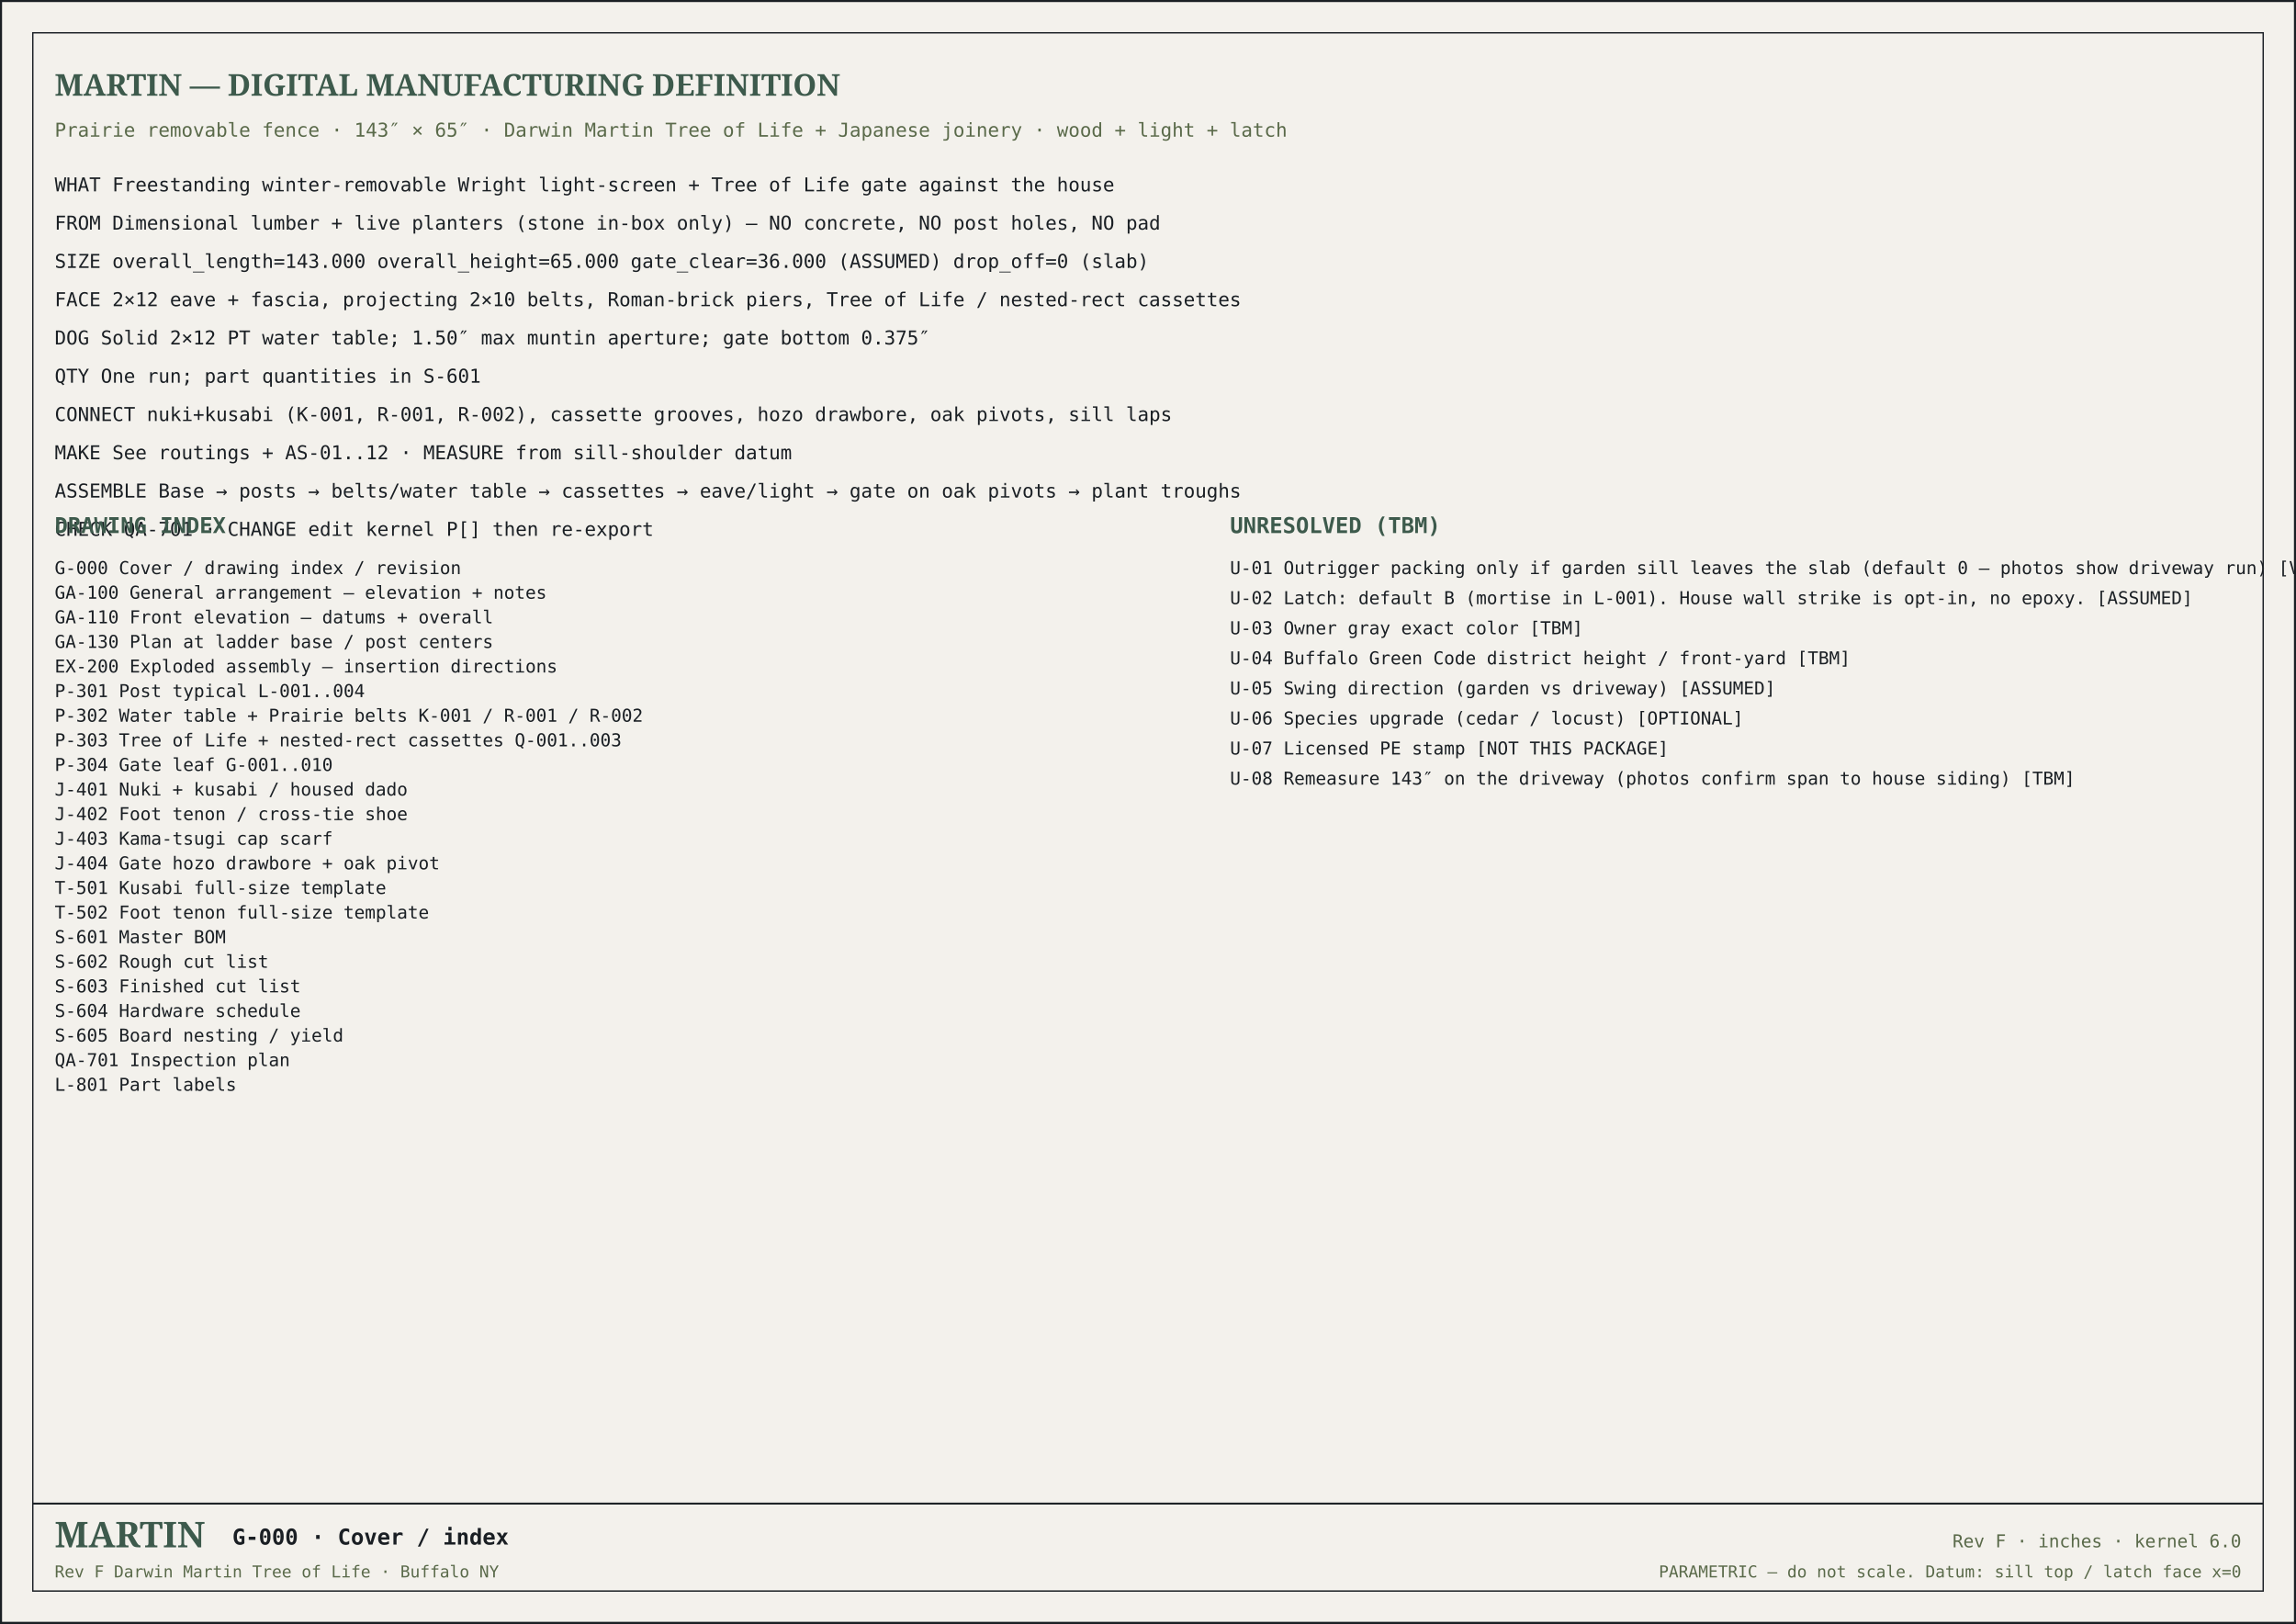
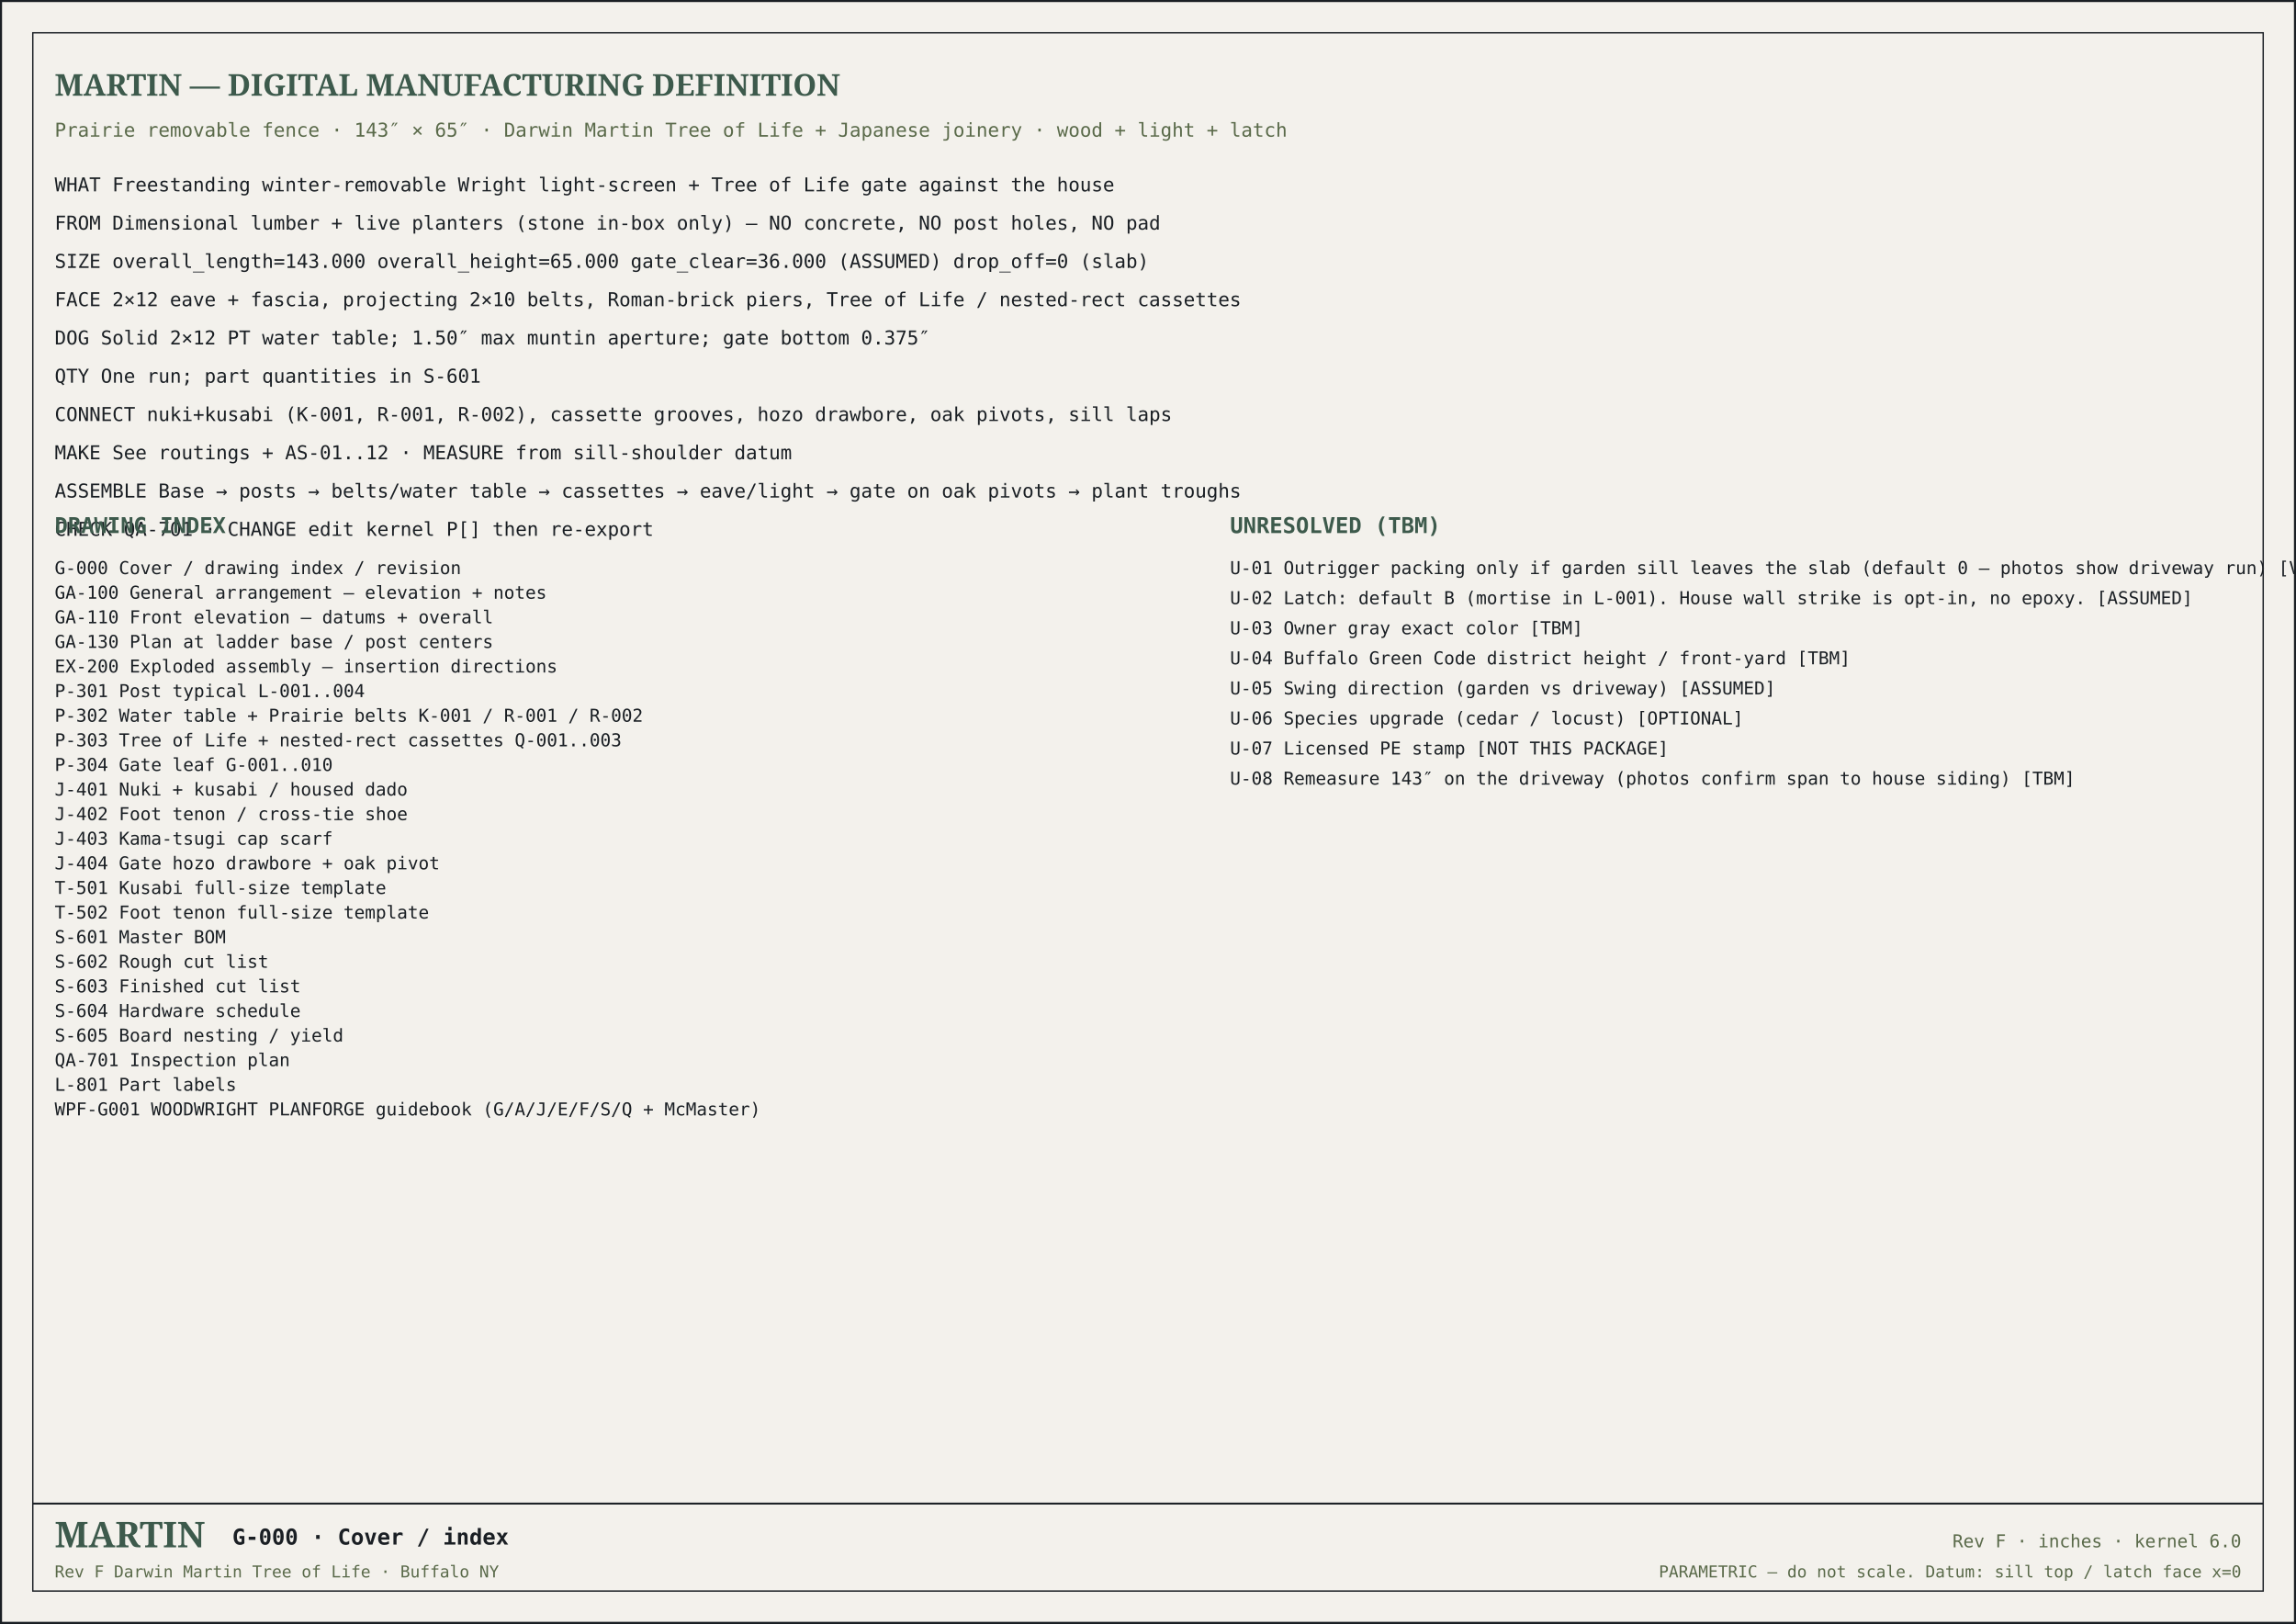
<svg xmlns="http://www.w3.org/2000/svg" width="1680" height="1188" viewBox="0 0 1680 1188">
  <rect x="0.0" y="0.0" width="1680.0" height="1188.0" fill="#f3f1ec" stroke="#1a1f24" stroke-width="3" />
  <rect x="24.0" y="24.0" width="1632.0" height="1140.0" fill="none" stroke="#1a1f24" stroke-width="1" />
  <line x1="24.0" y1="1100.0" x2="1656.0" y2="1100.0" stroke="#1a1f24" stroke-width="1.4" />
  <text x="40.0" y="1132.0" font-family="Georgia, serif" font-size="26" fill="#3d5a4c" text-anchor="start" font-weight="600">MARTIN</text>
  <text x="170.0" y="1130.0" font-family="IBM Plex Mono, Menlo, monospace" font-size="16" fill="#1a1f24" text-anchor="start" font-weight="600">G-000  ·  Cover / index</text>
  <text x="40.0" y="1154.0" font-family="IBM Plex Mono, Menlo, monospace" font-size="12" fill="#5a6a4a" text-anchor="start">Rev F Darwin Martin Tree of Life · Buffalo NY</text>
  <text x="1640.0" y="1132.0" font-family="IBM Plex Mono, Menlo, monospace" font-size="13" fill="#5a6a4a" text-anchor="end">Rev F  ·  inches  ·  kernel 6.0</text>
  <text x="1640.0" y="1154.0" font-family="IBM Plex Mono, Menlo, monospace" font-size="12" fill="#5a6a4a" text-anchor="end">PARAMETRIC — do not scale. Datum: sill top / latch face x=0</text>
  <text x="40.0" y="70.0" font-family="Georgia, serif" font-size="22" fill="#3d5a4c" text-anchor="start" font-weight="600">MARTIN — DIGITAL MANUFACTURING DEFINITION</text>
  <text x="40.0" y="100.0" font-family="IBM Plex Mono, Menlo, monospace" font-size="14" fill="#5a6a4a" text-anchor="start">Prairie removable fence  ·  143″ × 65″  ·  Darwin Martin Tree of Life + Japanese joinery  ·  wood + light + latch</text>
  <text x="40.0" y="140.0" font-family="IBM Plex Mono, Menlo, monospace" font-size="14" fill="#1a1f24" text-anchor="start">WHAT  Freestanding winter-removable Wright light-screen + Tree of Life gate against the house</text>
  <text x="40.0" y="168.0" font-family="IBM Plex Mono, Menlo, monospace" font-size="14" fill="#1a1f24" text-anchor="start">FROM  Dimensional lumber + live planters (stone in-box only) — NO concrete, NO post holes, NO pad</text>
  <text x="40.0" y="196.0" font-family="IBM Plex Mono, Menlo, monospace" font-size="14" fill="#1a1f24" text-anchor="start">SIZE  overall_length=143.000  overall_height=65.000  gate_clear=36.000 (ASSUMED)  drop_off=0 (slab)</text>
  <text x="40.0" y="224.0" font-family="IBM Plex Mono, Menlo, monospace" font-size="14" fill="#1a1f24" text-anchor="start">FACE  2×12 eave + fascia, projecting 2×10 belts, Roman-brick piers, Tree of Life / nested-rect cassettes</text>
  <text x="40.0" y="252.0" font-family="IBM Plex Mono, Menlo, monospace" font-size="14" fill="#1a1f24" text-anchor="start">DOG   Solid 2×12 PT water table; 1.50″ max muntin aperture; gate bottom 0.375″</text>
  <text x="40.0" y="280.0" font-family="IBM Plex Mono, Menlo, monospace" font-size="14" fill="#1a1f24" text-anchor="start">QTY   One run; part quantities in S-601</text>
  <text x="40.0" y="308.0" font-family="IBM Plex Mono, Menlo, monospace" font-size="14" fill="#1a1f24" text-anchor="start">CONNECT  nuki+kusabi (K-001, R-001, R-002), cassette grooves, hozo drawbore, oak pivots, sill laps</text>
  <text x="40.0" y="336.0" font-family="IBM Plex Mono, Menlo, monospace" font-size="14" fill="#1a1f24" text-anchor="start">MAKE  See routings + AS-01..12  ·  MEASURE from sill-shoulder datum</text>
  <text x="40.0" y="364.0" font-family="IBM Plex Mono, Menlo, monospace" font-size="14" fill="#1a1f24" text-anchor="start">ASSEMBLE  Base → posts → belts/water table → cassettes → eave/light → gate on oak pivots → plant troughs</text>
  <text x="40.0" y="392.0" font-family="IBM Plex Mono, Menlo, monospace" font-size="14" fill="#1a1f24" text-anchor="start">CHECK  QA-701  ·  CHANGE  edit kernel P[] then re-export</text>
  <text x="40.0" y="390.0" font-family="IBM Plex Mono, Menlo, monospace" font-size="16" fill="#3d5a4c" text-anchor="start" font-weight="600">DRAWING INDEX</text>
  <text x="40.0" y="420.0" font-family="IBM Plex Mono, Menlo, monospace" font-size="13" fill="#1a1f24" text-anchor="start">G-000    Cover / drawing index / revision</text>
  <text x="40.0" y="438.0" font-family="IBM Plex Mono, Menlo, monospace" font-size="13" fill="#1a1f24" text-anchor="start">GA-100   General arrangement — elevation + notes</text>
  <text x="40.0" y="456.0" font-family="IBM Plex Mono, Menlo, monospace" font-size="13" fill="#1a1f24" text-anchor="start">GA-110   Front elevation — datums + overall</text>
  <text x="40.0" y="474.0" font-family="IBM Plex Mono, Menlo, monospace" font-size="13" fill="#1a1f24" text-anchor="start">GA-130   Plan at ladder base / post centers</text>
  <text x="40.0" y="492.0" font-family="IBM Plex Mono, Menlo, monospace" font-size="13" fill="#1a1f24" text-anchor="start">EX-200   Exploded assembly — insertion directions</text>
  <text x="40.0" y="510.0" font-family="IBM Plex Mono, Menlo, monospace" font-size="13" fill="#1a1f24" text-anchor="start">P-301    Post typical L-001..004</text>
  <text x="40.0" y="528.0" font-family="IBM Plex Mono, Menlo, monospace" font-size="13" fill="#1a1f24" text-anchor="start">P-302    Water table + Prairie belts K-001 / R-001 / R-002</text>
  <text x="40.0" y="546.0" font-family="IBM Plex Mono, Menlo, monospace" font-size="13" fill="#1a1f24" text-anchor="start">P-303    Tree of Life + nested-rect cassettes Q-001..003</text>
  <text x="40.0" y="564.0" font-family="IBM Plex Mono, Menlo, monospace" font-size="13" fill="#1a1f24" text-anchor="start">P-304    Gate leaf G-001..010</text>
  <text x="40.0" y="582.0" font-family="IBM Plex Mono, Menlo, monospace" font-size="13" fill="#1a1f24" text-anchor="start">J-401    Nuki + kusabi / housed dado</text>
  <text x="40.0" y="600.0" font-family="IBM Plex Mono, Menlo, monospace" font-size="13" fill="#1a1f24" text-anchor="start">J-402    Foot tenon / cross-tie shoe</text>
  <text x="40.0" y="618.0" font-family="IBM Plex Mono, Menlo, monospace" font-size="13" fill="#1a1f24" text-anchor="start">J-403    Kama-tsugi cap scarf</text>
  <text x="40.0" y="636.0" font-family="IBM Plex Mono, Menlo, monospace" font-size="13" fill="#1a1f24" text-anchor="start">J-404    Gate hozo drawbore + oak pivot</text>
  <text x="40.0" y="654.0" font-family="IBM Plex Mono, Menlo, monospace" font-size="13" fill="#1a1f24" text-anchor="start">T-501    Kusabi full-size template</text>
  <text x="40.0" y="672.0" font-family="IBM Plex Mono, Menlo, monospace" font-size="13" fill="#1a1f24" text-anchor="start">T-502    Foot tenon full-size template</text>
  <text x="40.0" y="690.0" font-family="IBM Plex Mono, Menlo, monospace" font-size="13" fill="#1a1f24" text-anchor="start">S-601    Master BOM</text>
  <text x="40.0" y="708.0" font-family="IBM Plex Mono, Menlo, monospace" font-size="13" fill="#1a1f24" text-anchor="start">S-602    Rough cut list</text>
  <text x="40.0" y="726.0" font-family="IBM Plex Mono, Menlo, monospace" font-size="13" fill="#1a1f24" text-anchor="start">S-603    Finished cut list</text>
  <text x="40.0" y="744.0" font-family="IBM Plex Mono, Menlo, monospace" font-size="13" fill="#1a1f24" text-anchor="start">S-604    Hardware schedule</text>
  <text x="40.0" y="762.0" font-family="IBM Plex Mono, Menlo, monospace" font-size="13" fill="#1a1f24" text-anchor="start">S-605    Board nesting / yield</text>
  <text x="40.0" y="780.0" font-family="IBM Plex Mono, Menlo, monospace" font-size="13" fill="#1a1f24" text-anchor="start">QA-701   Inspection plan</text>
  <text x="40.0" y="798.0" font-family="IBM Plex Mono, Menlo, monospace" font-size="13" fill="#1a1f24" text-anchor="start">L-801    Part labels</text>
+   <text x="40.0" y="816.0" font-family="IBM Plex Mono, Menlo, monospace" font-size="13" fill="#1a1f24" text-anchor="start">WPF-G001  WOODWRIGHT PLANFORGE guidebook (G/A/J/E/F/S/Q + McMaster)</text>
  <text x="900.0" y="390.0" font-family="IBM Plex Mono, Menlo, monospace" font-size="16" fill="#3d5a4c" text-anchor="start" font-weight="600">UNRESOLVED (TBM)</text>
  <text x="900.0" y="420.0" font-family="IBM Plex Mono, Menlo, monospace" font-size="13" fill="#1a1f24" text-anchor="start">U-01  Outrigger packing only if garden sill leaves the slab (default 0 — photos show driveway run)  [VERIFIED/TBM]</text>
  <text x="900.0" y="442.0" font-family="IBM Plex Mono, Menlo, monospace" font-size="13" fill="#1a1f24" text-anchor="start">U-02  Latch: default B (mortise in L-001). House wall strike is opt-in, no epoxy.  [ASSUMED]</text>
  <text x="900.0" y="464.0" font-family="IBM Plex Mono, Menlo, monospace" font-size="13" fill="#1a1f24" text-anchor="start">U-03  Owner gray exact color  [TBM]</text>
  <text x="900.0" y="486.0" font-family="IBM Plex Mono, Menlo, monospace" font-size="13" fill="#1a1f24" text-anchor="start">U-04  Buffalo Green Code district height / front-yard  [TBM]</text>
  <text x="900.0" y="508.0" font-family="IBM Plex Mono, Menlo, monospace" font-size="13" fill="#1a1f24" text-anchor="start">U-05  Swing direction (garden vs driveway)  [ASSUMED]</text>
  <text x="900.0" y="530.0" font-family="IBM Plex Mono, Menlo, monospace" font-size="13" fill="#1a1f24" text-anchor="start">U-06  Species upgrade (cedar / locust)  [OPTIONAL]</text>
  <text x="900.0" y="552.0" font-family="IBM Plex Mono, Menlo, monospace" font-size="13" fill="#1a1f24" text-anchor="start">U-07  Licensed PE stamp  [NOT THIS PACKAGE]</text>
  <text x="900.0" y="574.0" font-family="IBM Plex Mono, Menlo, monospace" font-size="13" fill="#1a1f24" text-anchor="start">U-08  Remeasure 143″ on the driveway (photos confirm span to house siding)  [TBM]</text>
</svg>
